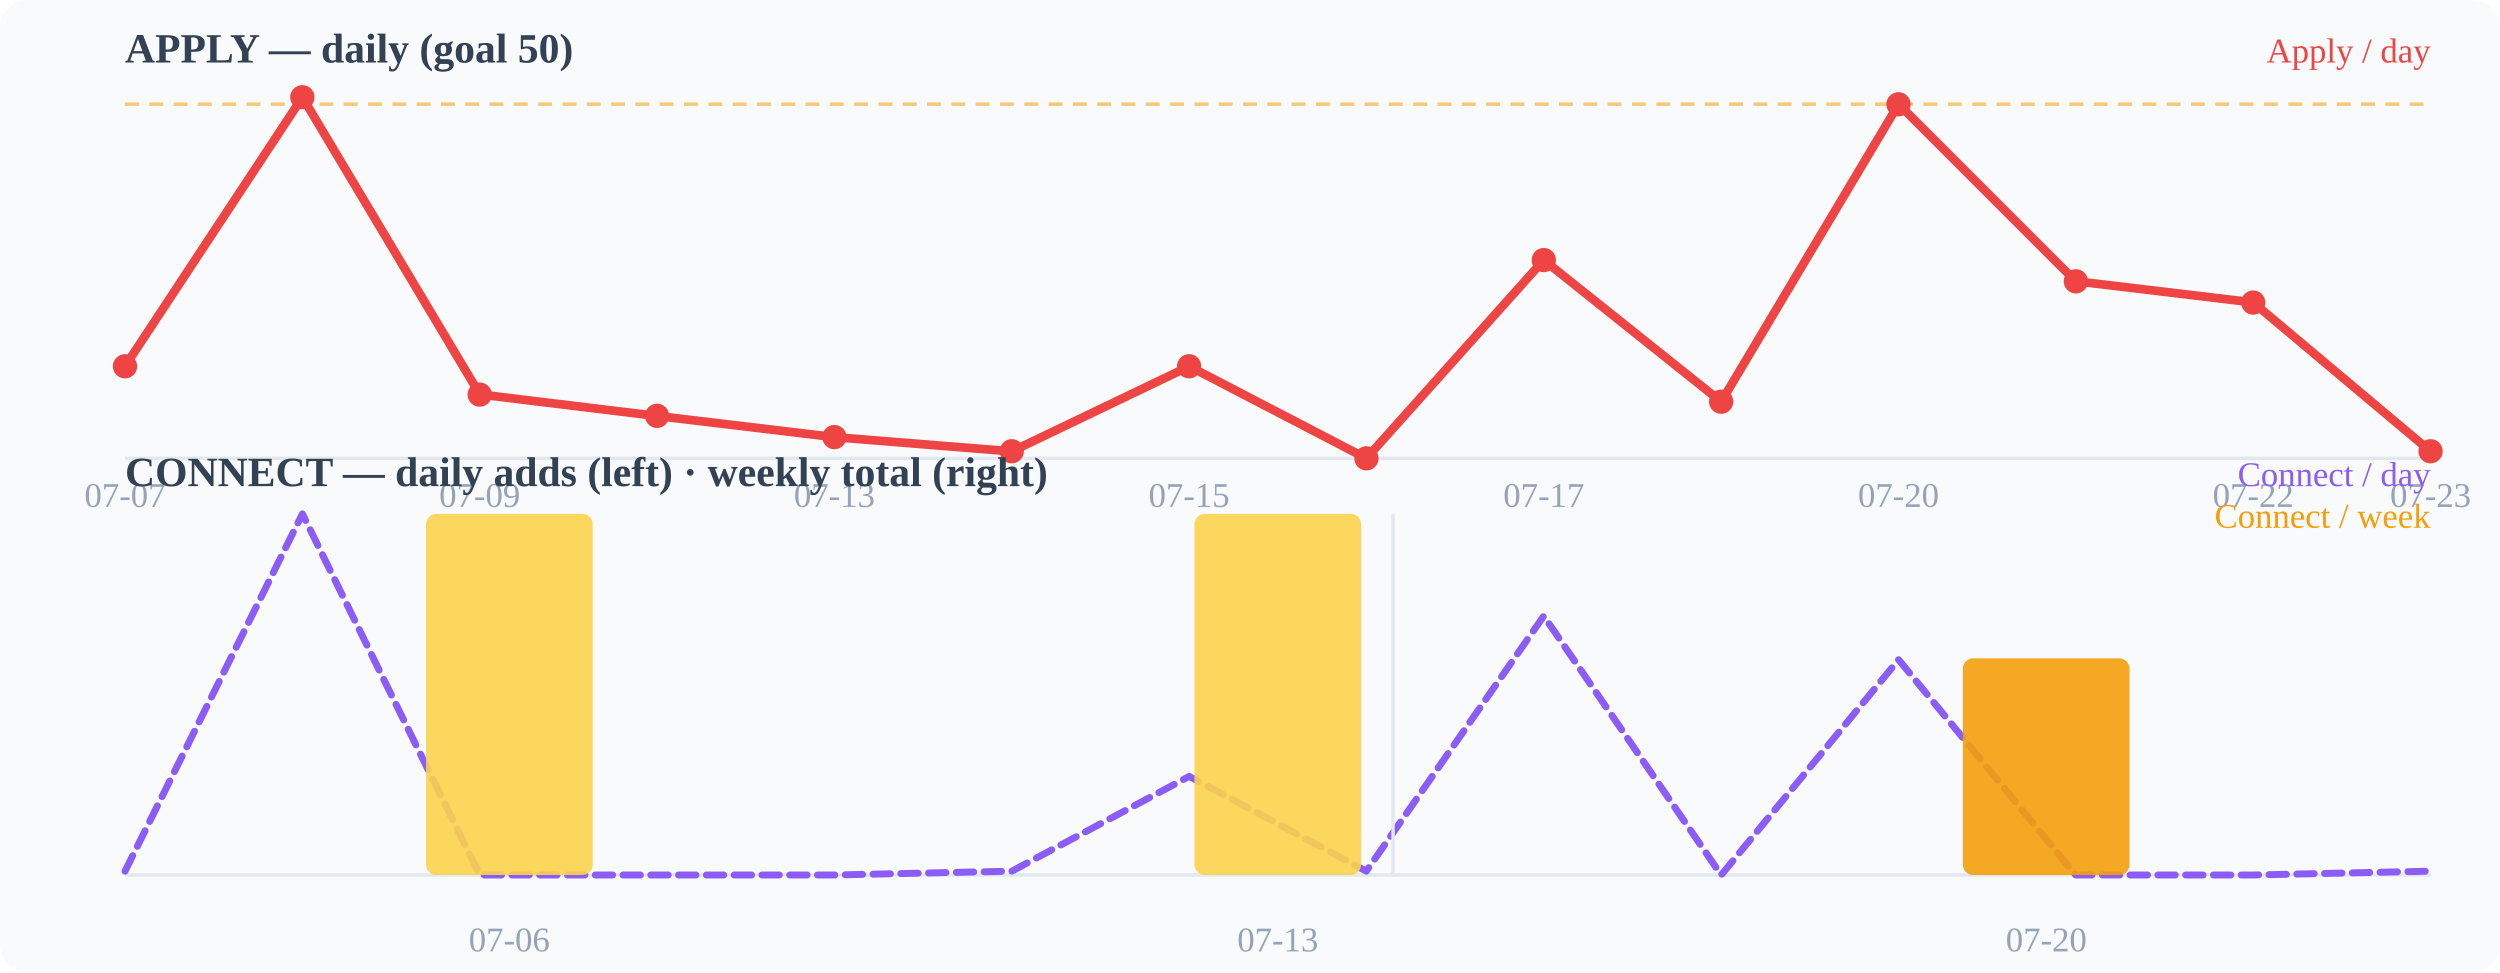
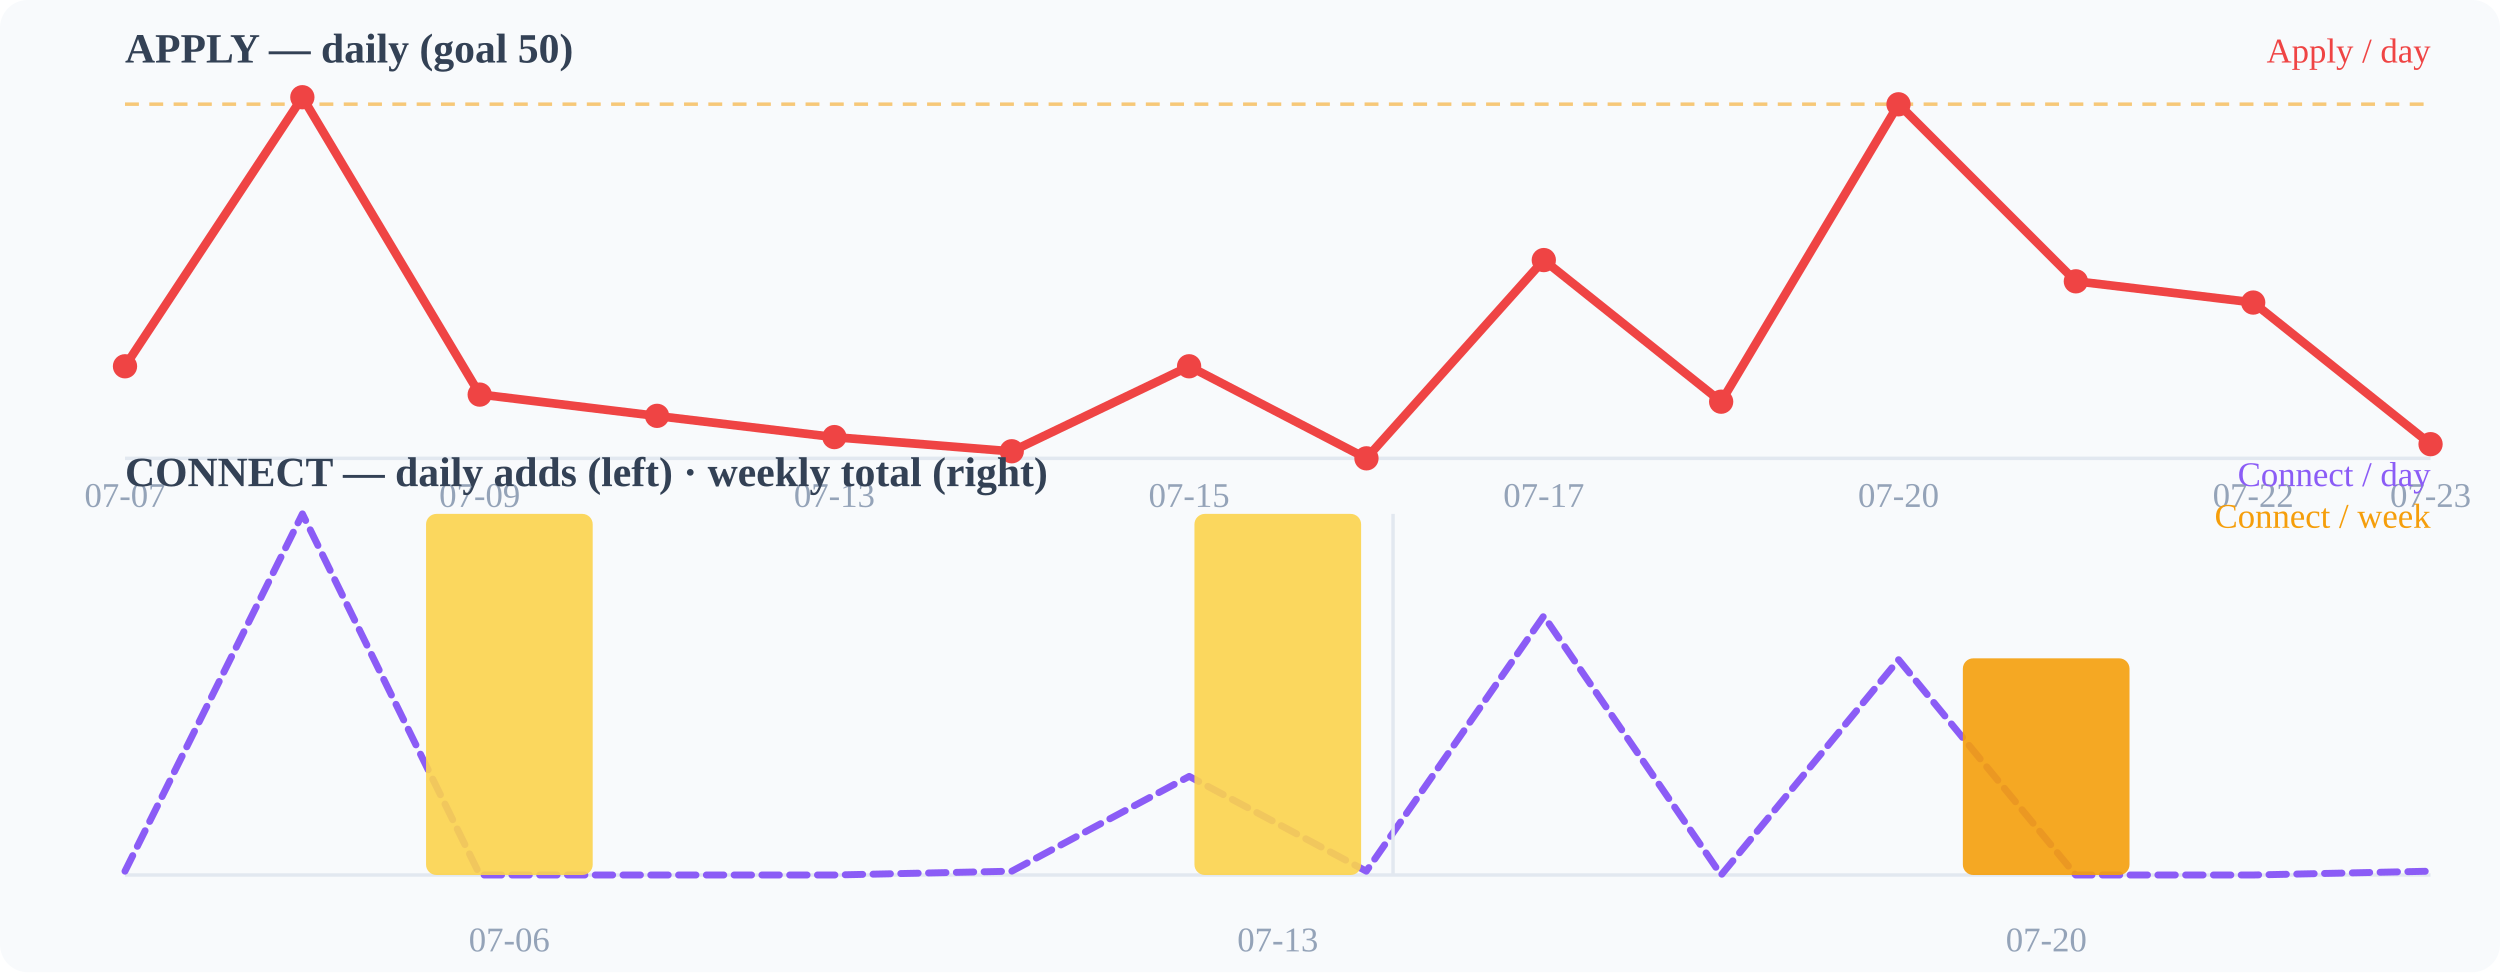
<svg xmlns="http://www.w3.org/2000/svg" width="720" height="280" viewBox="0 0 720 280">
  <rect width="720" height="280" fill="#f8fafc" rx="8" />
  <text x="36" y="18" font-size="12" font-weight="600" fill="#334155">APPLY — daily (goal 50)</text>
  <line x1="36" y1="132" x2="700" y2="132" stroke="#e2e8f0" stroke-width="1" />
  <line x1="36" y1="30.0" x2="700" y2="30.0" stroke="#f59e0b" stroke-width="1" stroke-dasharray="4 3" opacity="0.55" />
-   <polyline points="36.0,105.5 87.1,28.0 138.2,113.6 189.2,119.8 240.3,125.9 291.4,130.0 342.5,105.5 393.5,132.0 444.6,74.9 495.7,115.7 546.8,30.0 597.8,81.0 648.9,87.1 700.0,130.0" fill="none" stroke="#ef4444" stroke-width="2.5" stroke-linecap="round" stroke-linejoin="round" />
+   <polyline points="36.0,105.5 87.1,28.0 138.2,113.6 189.2,119.8 240.3,125.9 291.4,130.0 342.5,105.5 393.5,132.0 444.6,74.9 495.7,115.7 546.8,30.0 597.8,81.0 648.9,87.1 700.0,127.9" fill="none" stroke="#ef4444" stroke-width="2.5" stroke-linecap="round" stroke-linejoin="round" />
  <circle cx="36" cy="105.49" r="3.5" fill="#ef4444" />
  <circle cx="87.077" cy="28" r="3.5" fill="#ef4444" />
  <circle cx="138.154" cy="113.647" r="3.5" fill="#ef4444" />
  <circle cx="189.231" cy="119.765" r="3.5" fill="#ef4444" />
  <circle cx="240.308" cy="125.882" r="3.5" fill="#ef4444" />
  <circle cx="291.385" cy="129.961" r="3.5" fill="#ef4444" />
  <circle cx="342.462" cy="105.49" r="3.5" fill="#ef4444" />
  <circle cx="393.538" cy="132" r="3.5" fill="#ef4444" />
  <circle cx="444.615" cy="74.902" r="3.5" fill="#ef4444" />
  <circle cx="495.692" cy="115.686" r="3.5" fill="#ef4444" />
  <circle cx="546.769" cy="30.039" r="3.5" fill="#ef4444" />
  <circle cx="597.846" cy="81.02" r="3.5" fill="#ef4444" />
  <circle cx="648.923" cy="87.137" r="3.5" fill="#ef4444" />
-   <circle cx="700" cy="129.961" r="3.5" fill="#ef4444" />
+   <circle cx="700" cy="127.922" r="3.5" fill="#ef4444" />
  <text x="36" y="146" font-size="10" fill="#94a3b8" text-anchor="middle">07-07</text>
  <text x="138.154" y="146" font-size="10" fill="#94a3b8" text-anchor="middle">07-09</text>
  <text x="240.308" y="146" font-size="10" fill="#94a3b8" text-anchor="middle">07-13</text>
  <text x="342.462" y="146" font-size="10" fill="#94a3b8" text-anchor="middle">07-15</text>
  <text x="444.615" y="146" font-size="10" fill="#94a3b8" text-anchor="middle">07-17</text>
  <text x="546.769" y="146" font-size="10" fill="#94a3b8" text-anchor="middle">07-20</text>
  <text x="648.923" y="146" font-size="10" fill="#94a3b8" text-anchor="middle">07-22</text>
  <text x="700" y="146" font-size="10" fill="#94a3b8" text-anchor="middle">07-23</text>
  <text x="36" y="140" font-size="12" font-weight="600" fill="#334155">CONNECT — daily adds (left) · weekly total (right)</text>
  <line x1="36" y1="252" x2="700" y2="252" stroke="#e2e8f0" stroke-width="1" />
  <polyline points="36.0,250.9 87.1,148.0 138.2,252.0 189.2,252.0 240.3,252.0 291.4,250.9 342.5,223.6 393.5,250.9 444.6,177.4 495.7,252.0 546.8,190.0 597.8,252.0 648.9,252.0 700.0,250.9" fill="none" stroke="#8b5cf6" stroke-width="2" stroke-linecap="round" stroke-linejoin="round" stroke-dasharray="5 3" />
  <rect x="122.7" y="148.0" width="48" height="104.0" rx="3" fill="#fcd34d" opacity="0.9" />
  <rect x="344.0" y="148.0" width="48" height="104.0" rx="3" fill="#fcd34d" opacity="0.9" />
  <rect x="565.3" y="189.6" width="48" height="62.4" rx="3" fill="#f59e0b" opacity="0.9" />
  <line x1="401.2" y1="148" x2="401.2" y2="252" stroke="#e2e8f0" stroke-width="1" />
  <text x="146.667" y="274" font-size="10" fill="#94a3b8" text-anchor="middle">07-06</text>
  <text x="368" y="274" font-size="10" fill="#94a3b8" text-anchor="middle">07-13</text>
  <text x="589.333" y="274" font-size="10" fill="#94a3b8" text-anchor="middle">07-20</text>
  <text x="700" y="18" font-size="10" fill="#ef4444" text-anchor="end">Apply / day</text>
  <text x="700" y="140" font-size="10" fill="#8b5cf6" text-anchor="end">Connect / day</text>
  <text x="700" y="152" font-size="10" fill="#f59e0b" text-anchor="end">Connect / week</text>
</svg>
